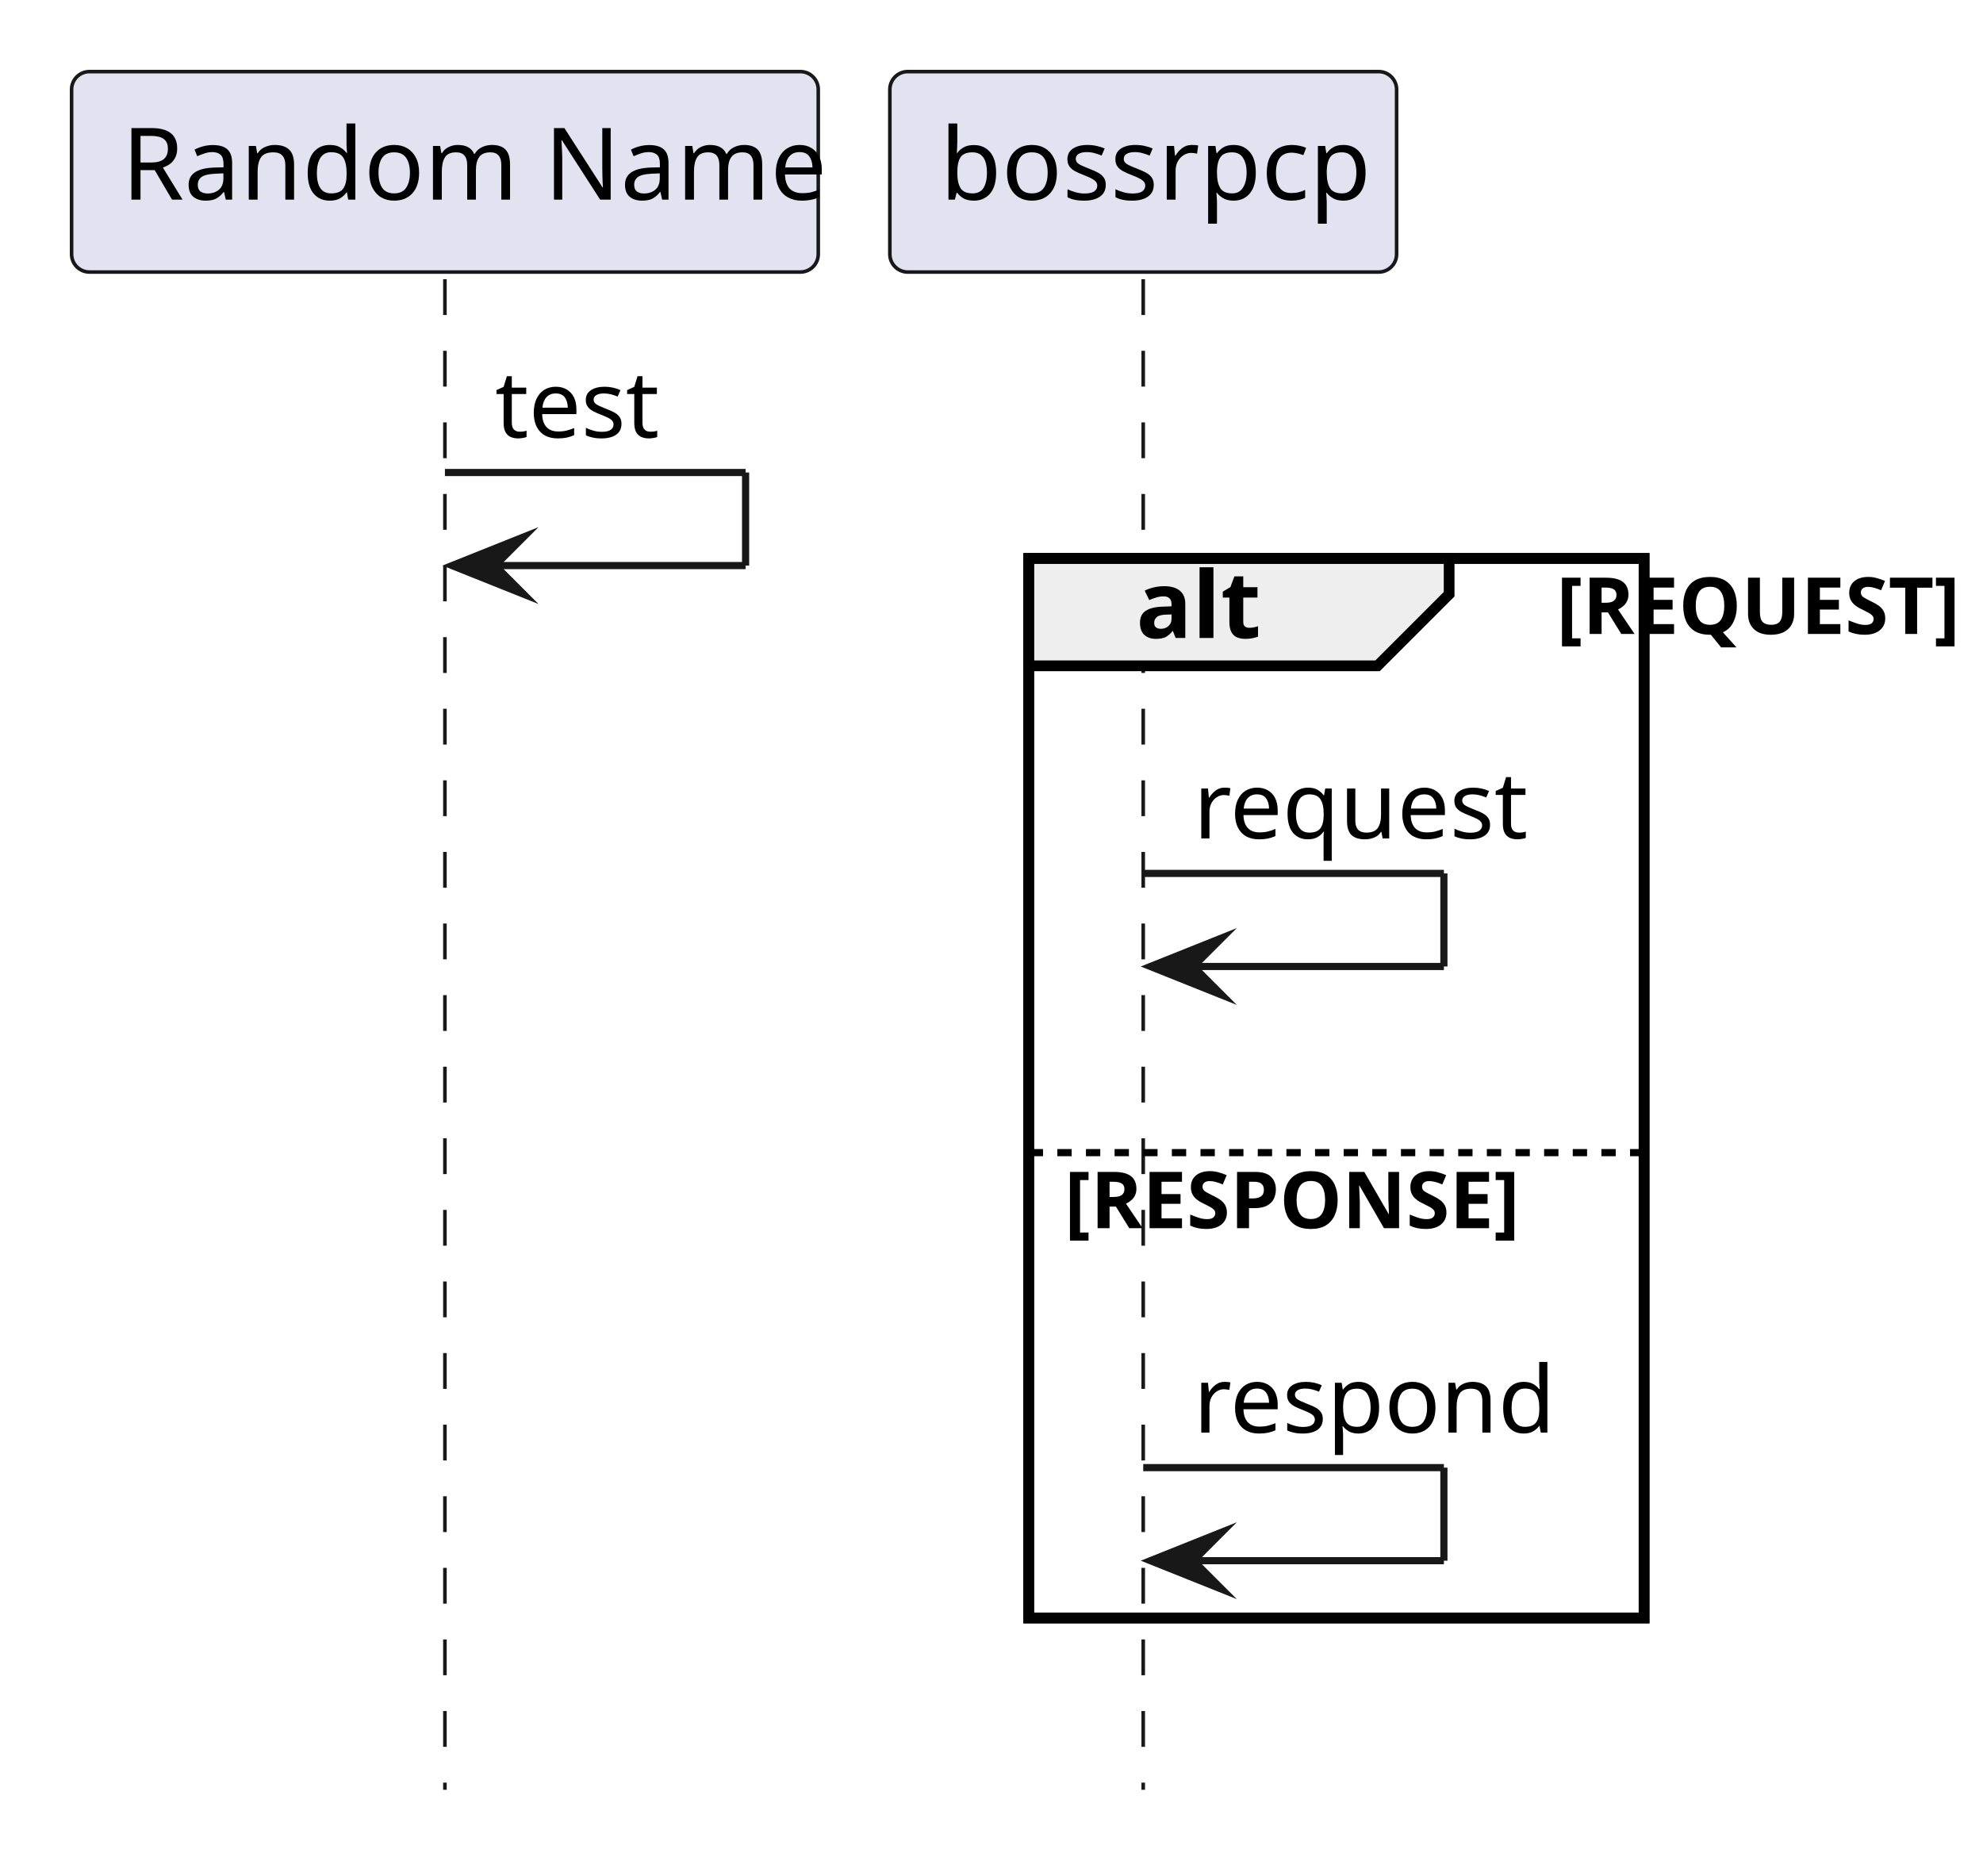
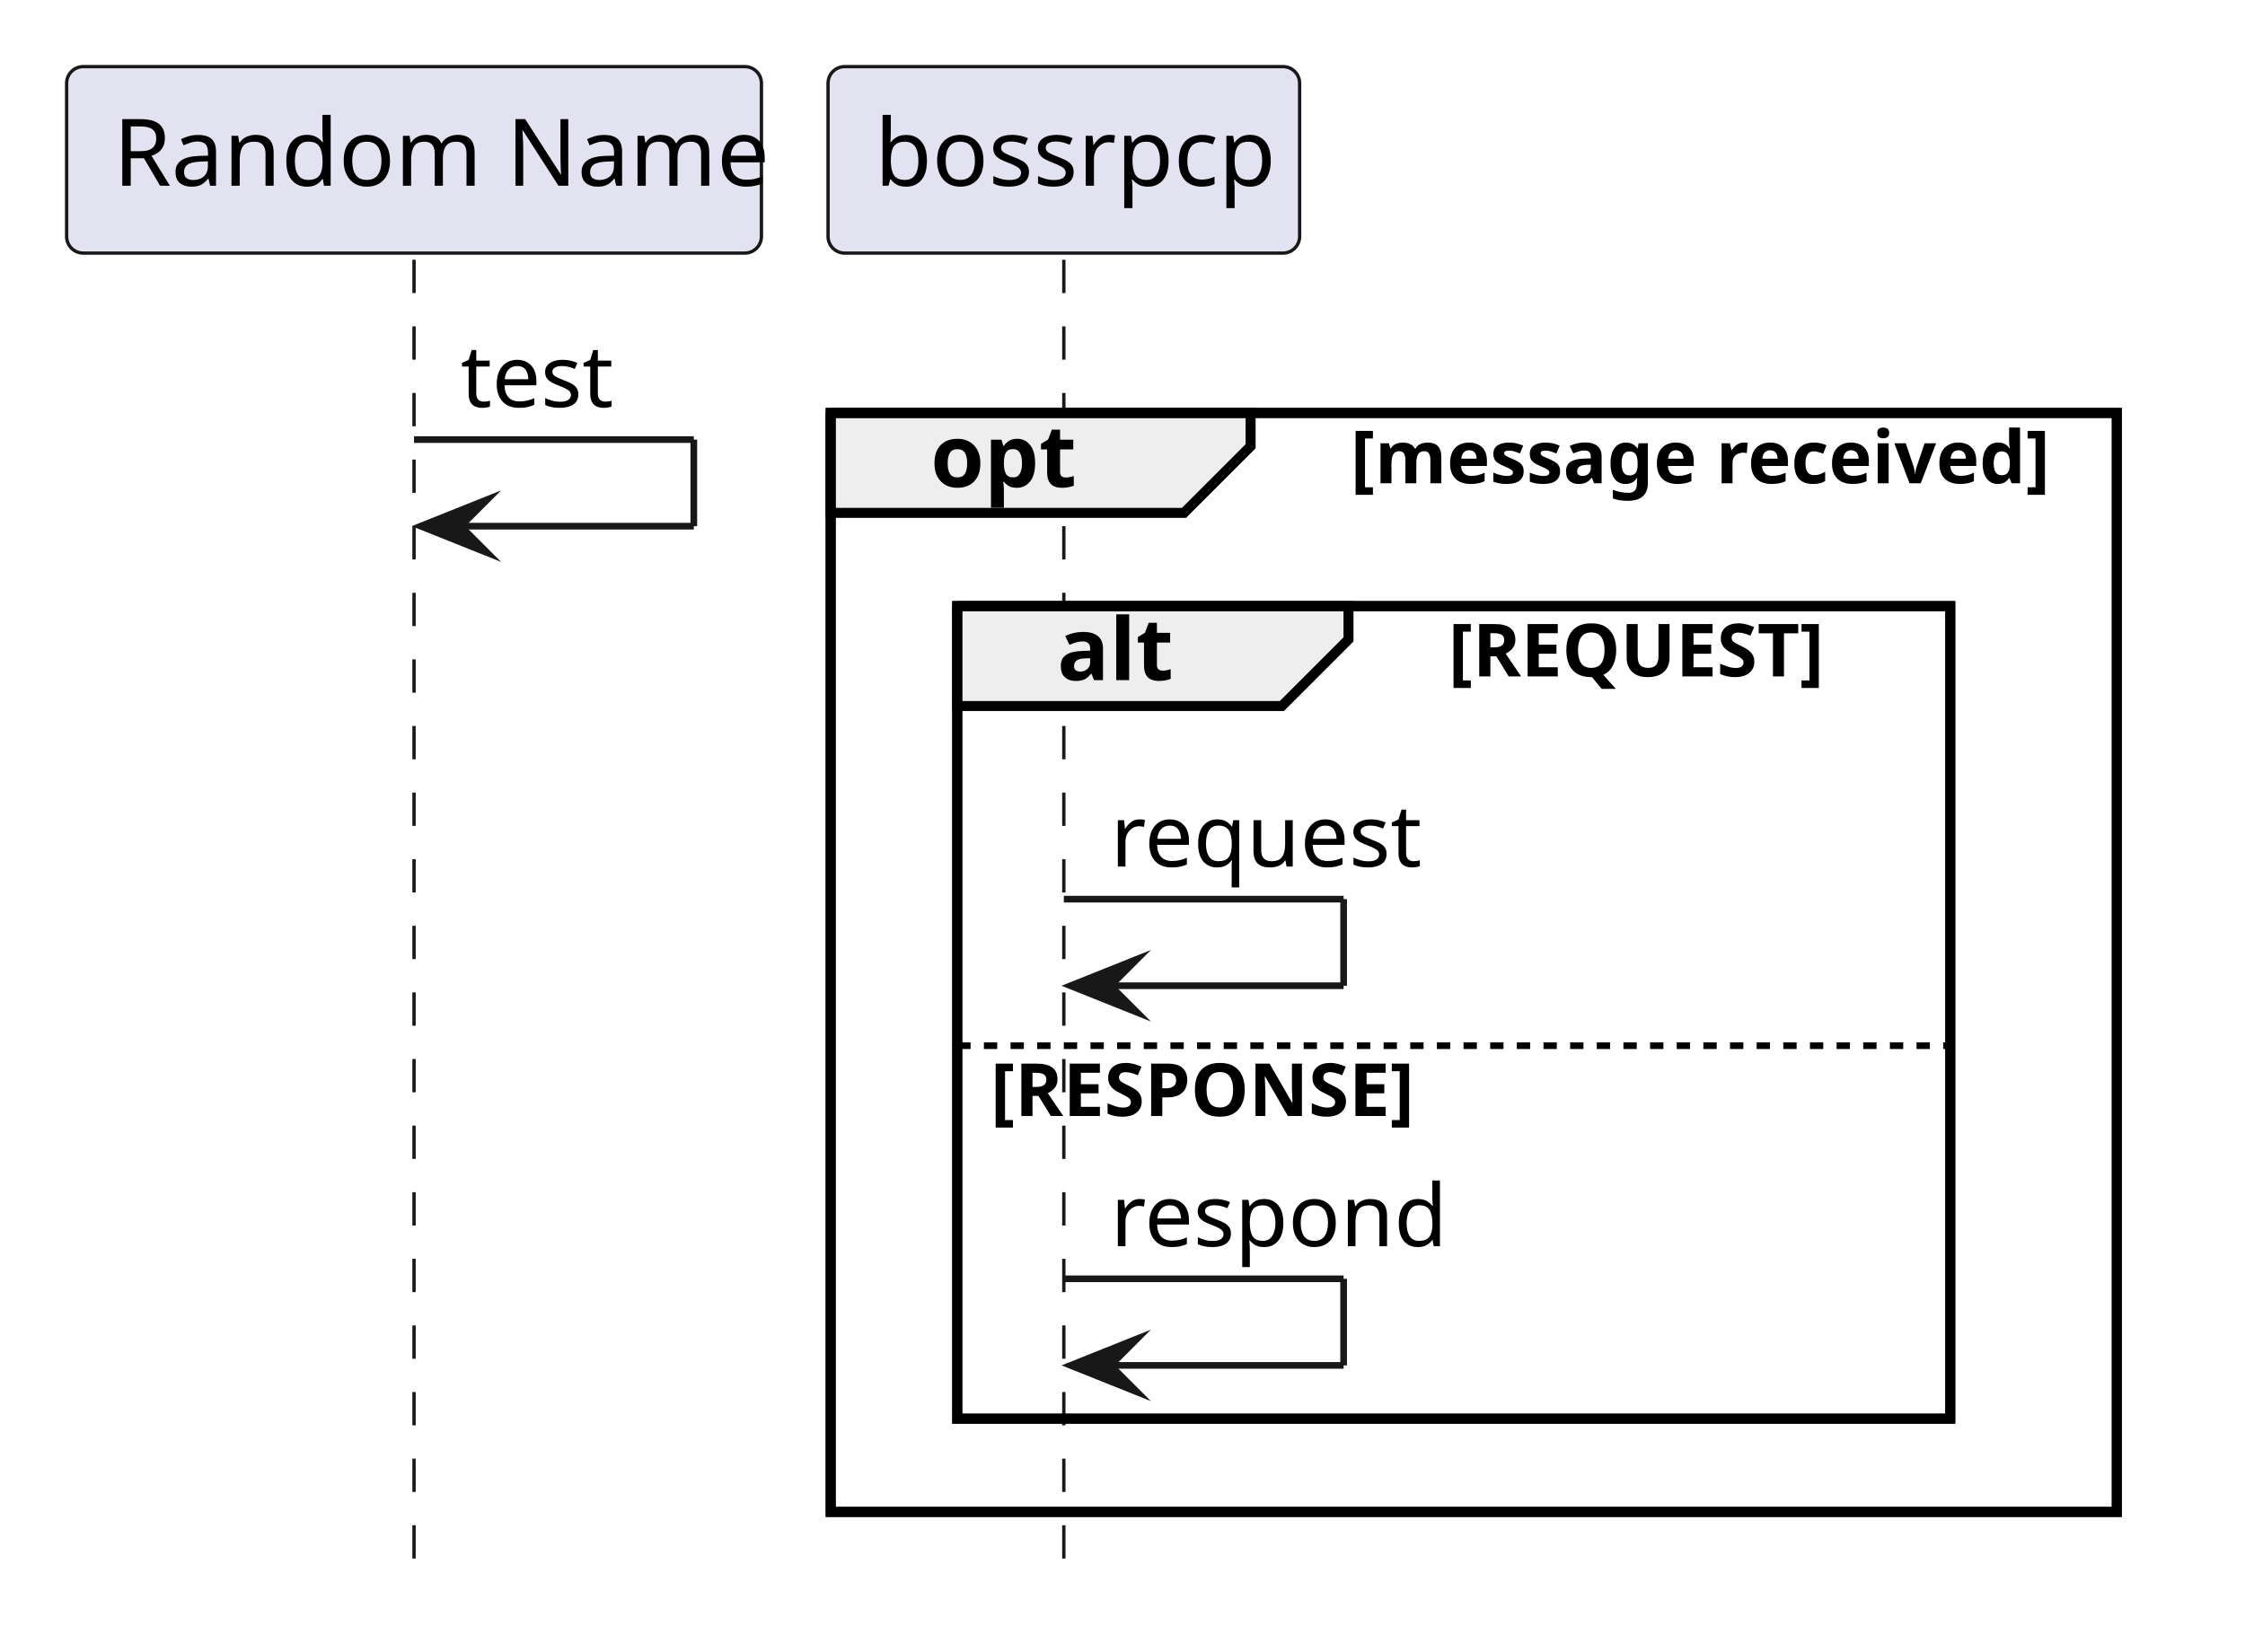
- <svg xmlns="http://www.w3.org/2000/svg" version="1.1" data-diagram-type="SEQUENCE" style="width:277px;height:262px;background:#FFFFFF;" width="277px" height="262px" viewBox="0 0 277 262" zoomAndPan="magnify" preserveAspectRatio="none" contentStyleType="text/css">
+ <svg xmlns="http://www.w3.org/2000/svg" version="1.1" data-diagram-type="SEQUENCE" style="width:337px;height:248px;background:#FFFFFF;" width="337px" height="248px" viewBox="0 0 337 248" zoomAndPan="magnify" preserveAspectRatio="none" contentStyleType="text/css">
  <defs />
  <g font-family="sans-serif" lengthAdjust="spacing">
-     <rect x="143.694" y="78" width="85.963" height="148" fill="none" style="stroke:#000;stroke-width:1.5;" />
+     <rect x="124.694" y="62" width="193.063" height="165" fill="none" style="stroke:#000;stroke-width:1.5;" />
+     <rect x="143.694" y="91" width="149.063" height="122" fill="none" style="stroke:#000;stroke-width:1.5;" />
    <g>
-       <rect x="58.65" y="39" width="8" height="211" fill="#000" fill-opacity="0" />
-       <line x1="62.15" y1="39" x2="62.15" y2="250" style="stroke:#181818;stroke-width:0.5;stroke-dasharray:5,5;" />
+       <rect x="58.65" y="39" width="8" height="198" fill="#000" fill-opacity="0" />
+       <line x1="62.15" y1="39" x2="62.15" y2="237" style="stroke:#181818;stroke-width:0.5;stroke-dasharray:5,5;" />
    </g>
    <g>
-       <rect x="156.194" y="39" width="8" height="211" fill="#000" fill-opacity="0" />
-       <line x1="159.694" y1="39" x2="159.694" y2="250" style="stroke:#181818;stroke-width:0.5;stroke-dasharray:5,5;" />
+       <rect x="156.194" y="39" width="8" height="198" fill="#000" fill-opacity="0" />
+       <line x1="159.694" y1="39" x2="159.694" y2="237" style="stroke:#181818;stroke-width:0.5;stroke-dasharray:5,5;" />
    </g>
    <rect x="10" y="10" width="104.3" height="28" fill="#E2E2F0" rx="2.5" ry="2.5" style="stroke:#181818;stroke-width:0.5;" />
    <text x="17" y="27.889" fill="#000" font-size="14" textLength="90.3">Random Name</text>
    <rect x="124.3" y="10" width="70.788" height="28" fill="#E2E2F0" rx="2.5" ry="2.5" style="stroke:#181818;stroke-width:0.5;" />
    <text x="131.3" y="27.889" fill="#000" font-size="14" textLength="56.787">bossrpcp</text>
    <line x1="62.15" y1="66" x2="104.15" y2="66" style="stroke:#181818;stroke-width:1;" />
    <line x1="104.15" y1="66" x2="104.15" y2="79" style="stroke:#181818;stroke-width:1;" />
    <line x1="63.15" y1="79" x2="104.15" y2="79" style="stroke:#181818;stroke-width:1;" />
    <polygon points="73.15,75,63.15,79,73.15,83,69.15,79" fill="#181818" style="stroke:#181818;stroke-width:1;stroke-linejoin:miter;stroke-miterlimit:10;" />
    <text x="69.15" y="61.111" fill="#000" font-size="13" textLength="20.881">test</text>
-     <path d="M143.694,78 L202.425,78 L202.425,83 L192.425,93 L143.694,93 L143.694,78" fill="#EEE" style="stroke:#000;stroke-width:1.5;" />
-     <rect x="143.694" y="78" width="85.963" height="148" fill="none" style="stroke:#000;stroke-width:1.5;" />
-     <text x="158.694" y="89.111" fill="#000" font-size="13" textLength="13.731" font-weight="700">alt</text>
-     <text x="217.425" y="88.556" fill="#000" font-size="11" textLength="59.331" font-weight="700">[REQUEST]</text>
-     <line x1="159.694" y1="122" x2="201.694" y2="122" style="stroke:#181818;stroke-width:1;" />
-     <line x1="201.694" y1="122" x2="201.694" y2="135" style="stroke:#181818;stroke-width:1;" />
-     <line x1="160.694" y1="135" x2="201.694" y2="135" style="stroke:#181818;stroke-width:1;" />
-     <polygon points="170.694,131,160.694,135,170.694,139,166.694,135" fill="#181818" style="stroke:#181818;stroke-width:1;stroke-linejoin:miter;stroke-miterlimit:10;" />
-     <text x="166.694" y="117.111" fill="#000" font-size="13" textLength="43.306">request</text>
-     <line x1="143.694" y1="161" x2="229.656" y2="161" style="stroke:#000;stroke-width:1;stroke-dasharray:2,2;" />
-     <text x="148.694" y="171.556" fill="#000" font-size="11" textLength="67.306" font-weight="700">[RESPONSE]</text>
-     <line x1="159.694" y1="205" x2="201.694" y2="205" style="stroke:#181818;stroke-width:1;" />
-     <line x1="201.694" y1="205" x2="201.694" y2="218" style="stroke:#181818;stroke-width:1;" />
-     <line x1="160.694" y1="218" x2="201.694" y2="218" style="stroke:#181818;stroke-width:1;" />
-     <polygon points="170.694,214,160.694,218,170.694,222,166.694,218" fill="#181818" style="stroke:#181818;stroke-width:1;stroke-linejoin:miter;stroke-miterlimit:10;" />
-     <text x="166.694" y="200.111" fill="#000" font-size="13" textLength="46.963">respond</text>
+     <path d="M124.694,62 L187.731,62 L187.731,67 L177.731,77 L124.694,77 L124.694,62" fill="#EEE" style="stroke:#000;stroke-width:1.5;" />
+     <rect x="124.694" y="62" width="193.063" height="165" fill="none" style="stroke:#000;stroke-width:1.5;" />
+     <text x="139.694" y="73.111" fill="#000" font-size="13" textLength="18.038" font-weight="700">opt</text>
+     <text x="202.731" y="72.556" fill="#000" font-size="11" textLength="92.263" font-weight="700">[message received]</text>
+     <path d="M143.694,91 L202.425,91 L202.425,96 L192.425,106 L143.694,106 L143.694,91" fill="#EEE" style="stroke:#000;stroke-width:1.5;" />
+     <rect x="143.694" y="91" width="149.063" height="122" fill="none" style="stroke:#000;stroke-width:1.5;" />
+     <text x="158.694" y="102.111" fill="#000" font-size="13" textLength="13.731" font-weight="700">alt</text>
+     <text x="217.425" y="101.556" fill="#000" font-size="11" textLength="59.331" font-weight="700">[REQUEST]</text>
+     <line x1="159.694" y1="135" x2="201.694" y2="135" style="stroke:#181818;stroke-width:1;" />
+     <line x1="201.694" y1="135" x2="201.694" y2="148" style="stroke:#181818;stroke-width:1;" />
+     <line x1="160.694" y1="148" x2="201.694" y2="148" style="stroke:#181818;stroke-width:1;" />
+     <polygon points="170.694,144,160.694,148,170.694,152,166.694,148" fill="#181818" style="stroke:#181818;stroke-width:1;stroke-linejoin:miter;stroke-miterlimit:10;" />
+     <text x="166.694" y="130.111" fill="#000" font-size="13" textLength="43.306">request</text>
+     <line x1="143.694" y1="157" x2="292.756" y2="157" style="stroke:#000;stroke-width:1;stroke-dasharray:2,2;" />
+     <text x="148.694" y="167.556" fill="#000" font-size="11" textLength="67.306" font-weight="700">[RESPONSE]</text>
+     <line x1="159.694" y1="192" x2="201.694" y2="192" style="stroke:#181818;stroke-width:1;" />
+     <line x1="201.694" y1="192" x2="201.694" y2="205" style="stroke:#181818;stroke-width:1;" />
+     <line x1="160.694" y1="205" x2="201.694" y2="205" style="stroke:#181818;stroke-width:1;" />
+     <polygon points="170.694,201,160.694,205,170.694,209,166.694,205" fill="#181818" style="stroke:#181818;stroke-width:1;stroke-linejoin:miter;stroke-miterlimit:10;" />
+     <text x="166.694" y="187.111" fill="#000" font-size="13" textLength="46.963">respond</text>
  </g>
</svg>
